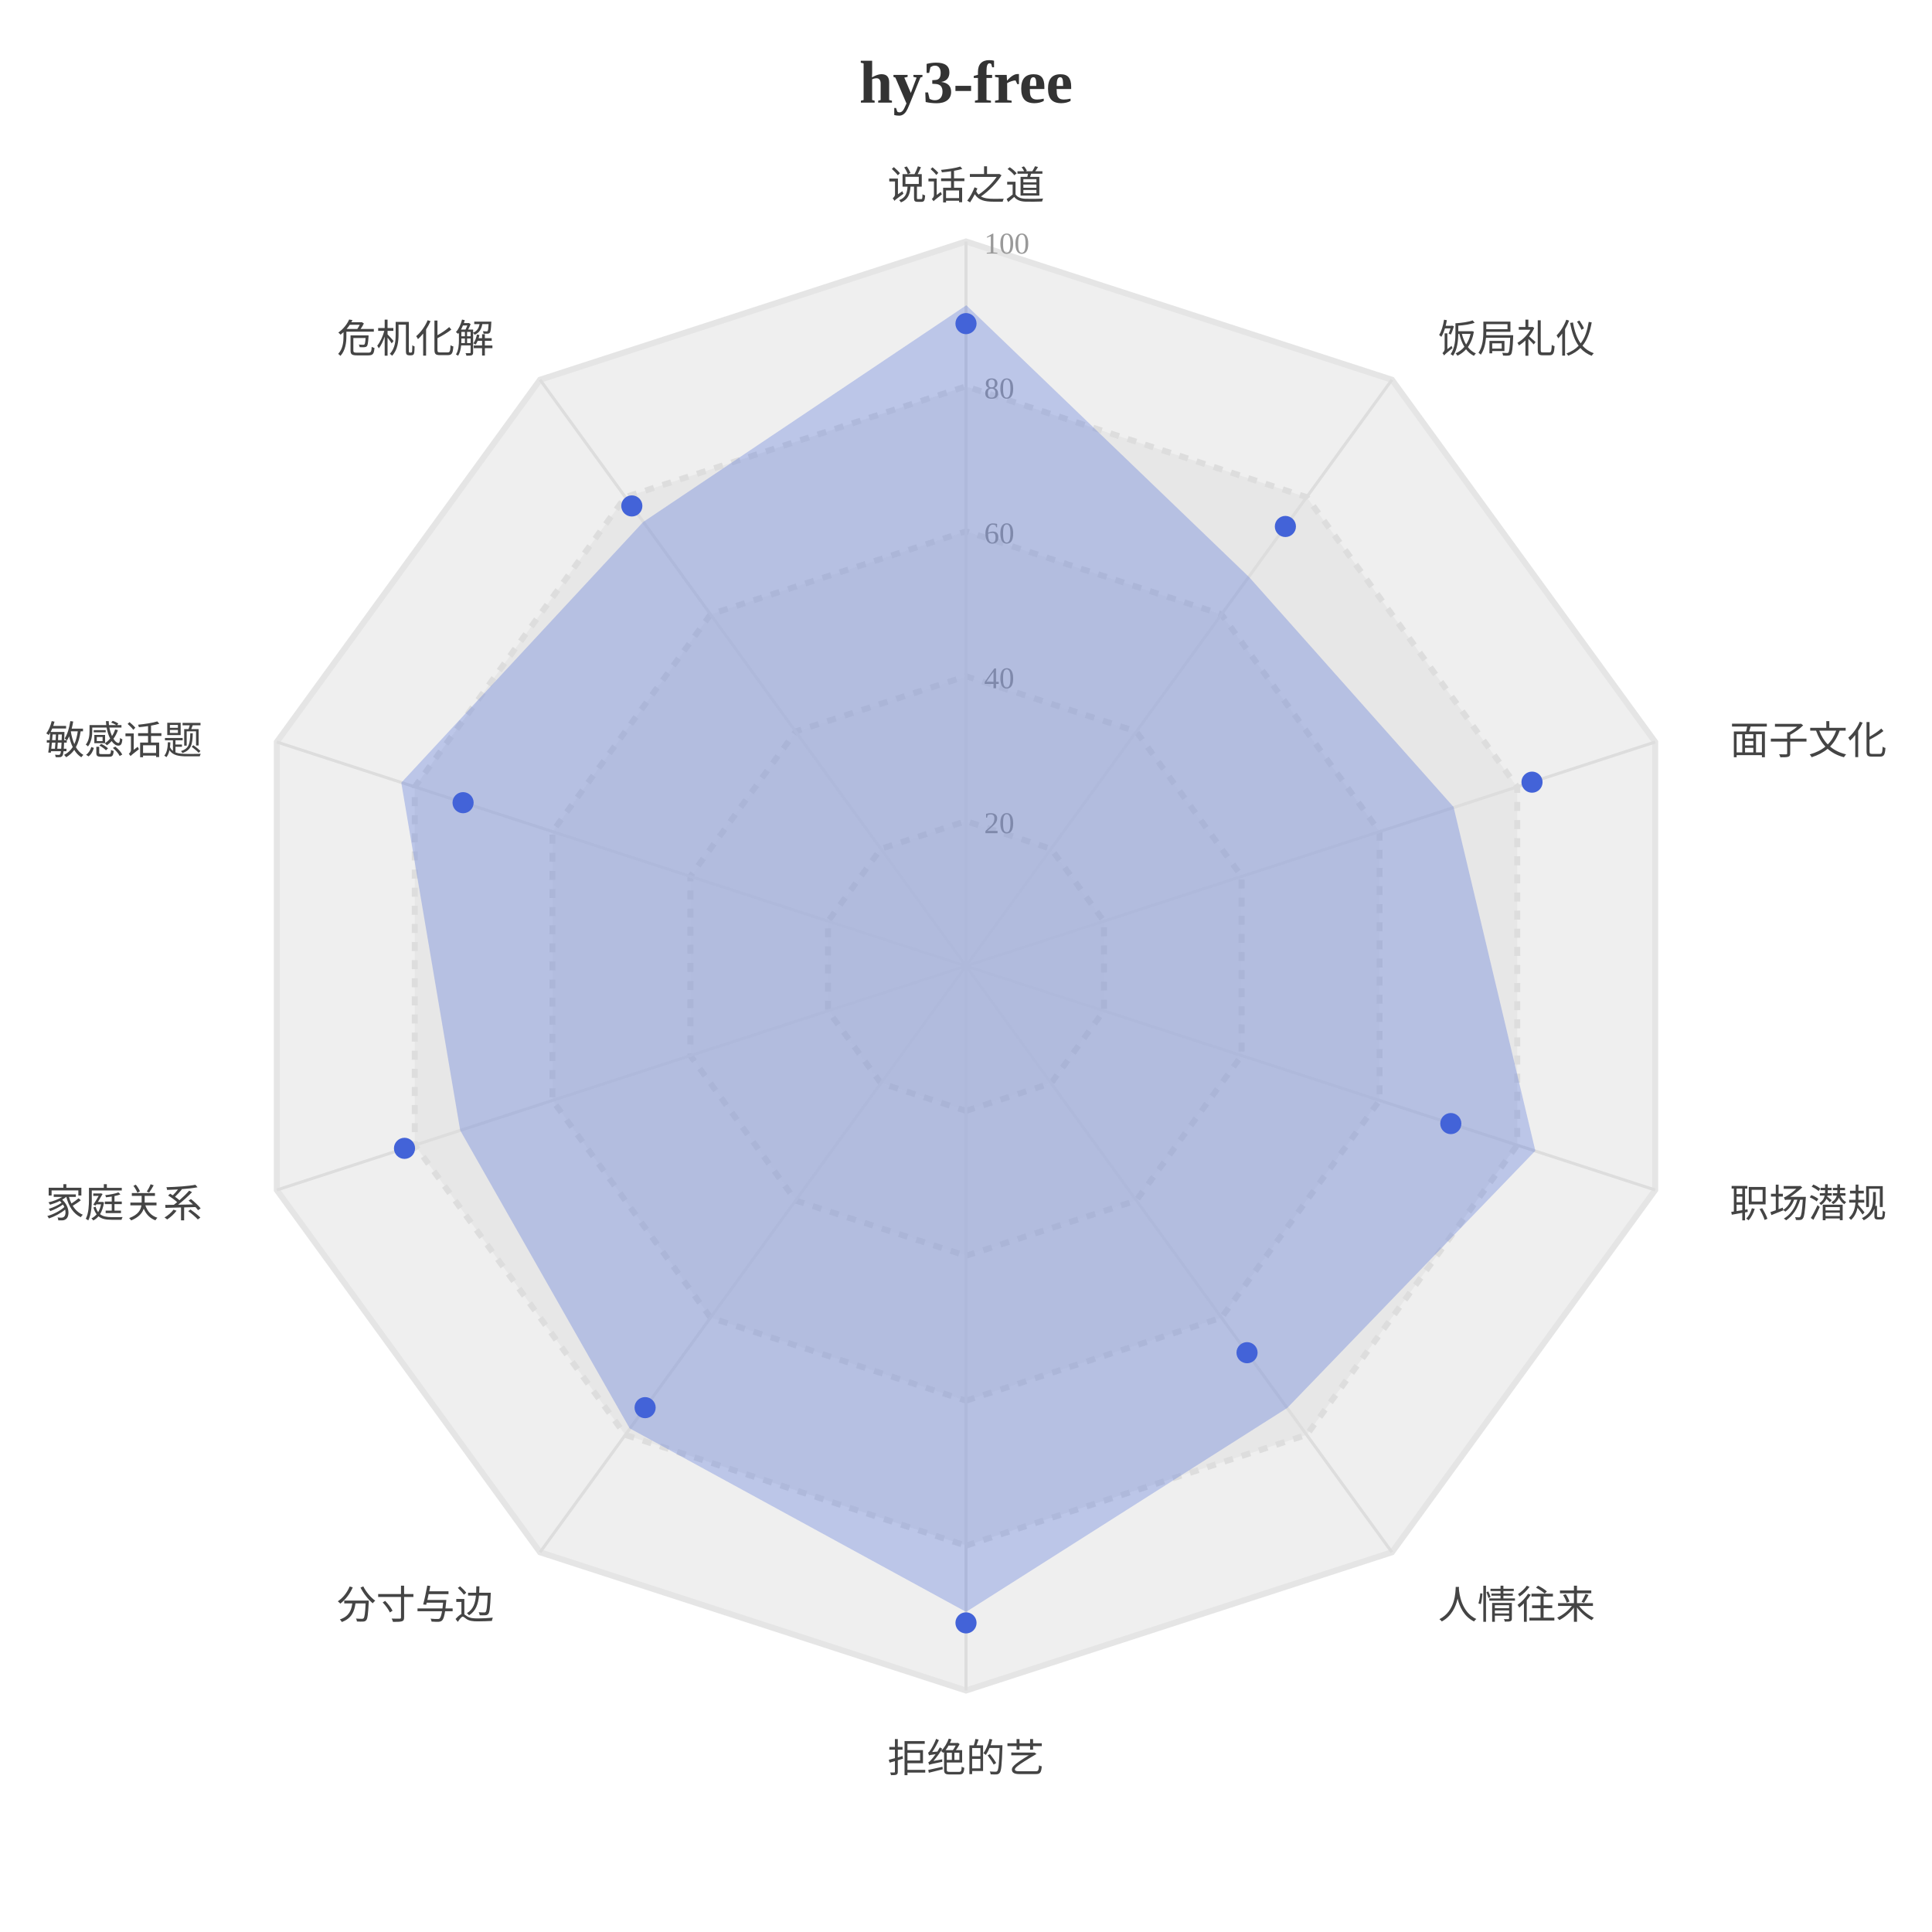
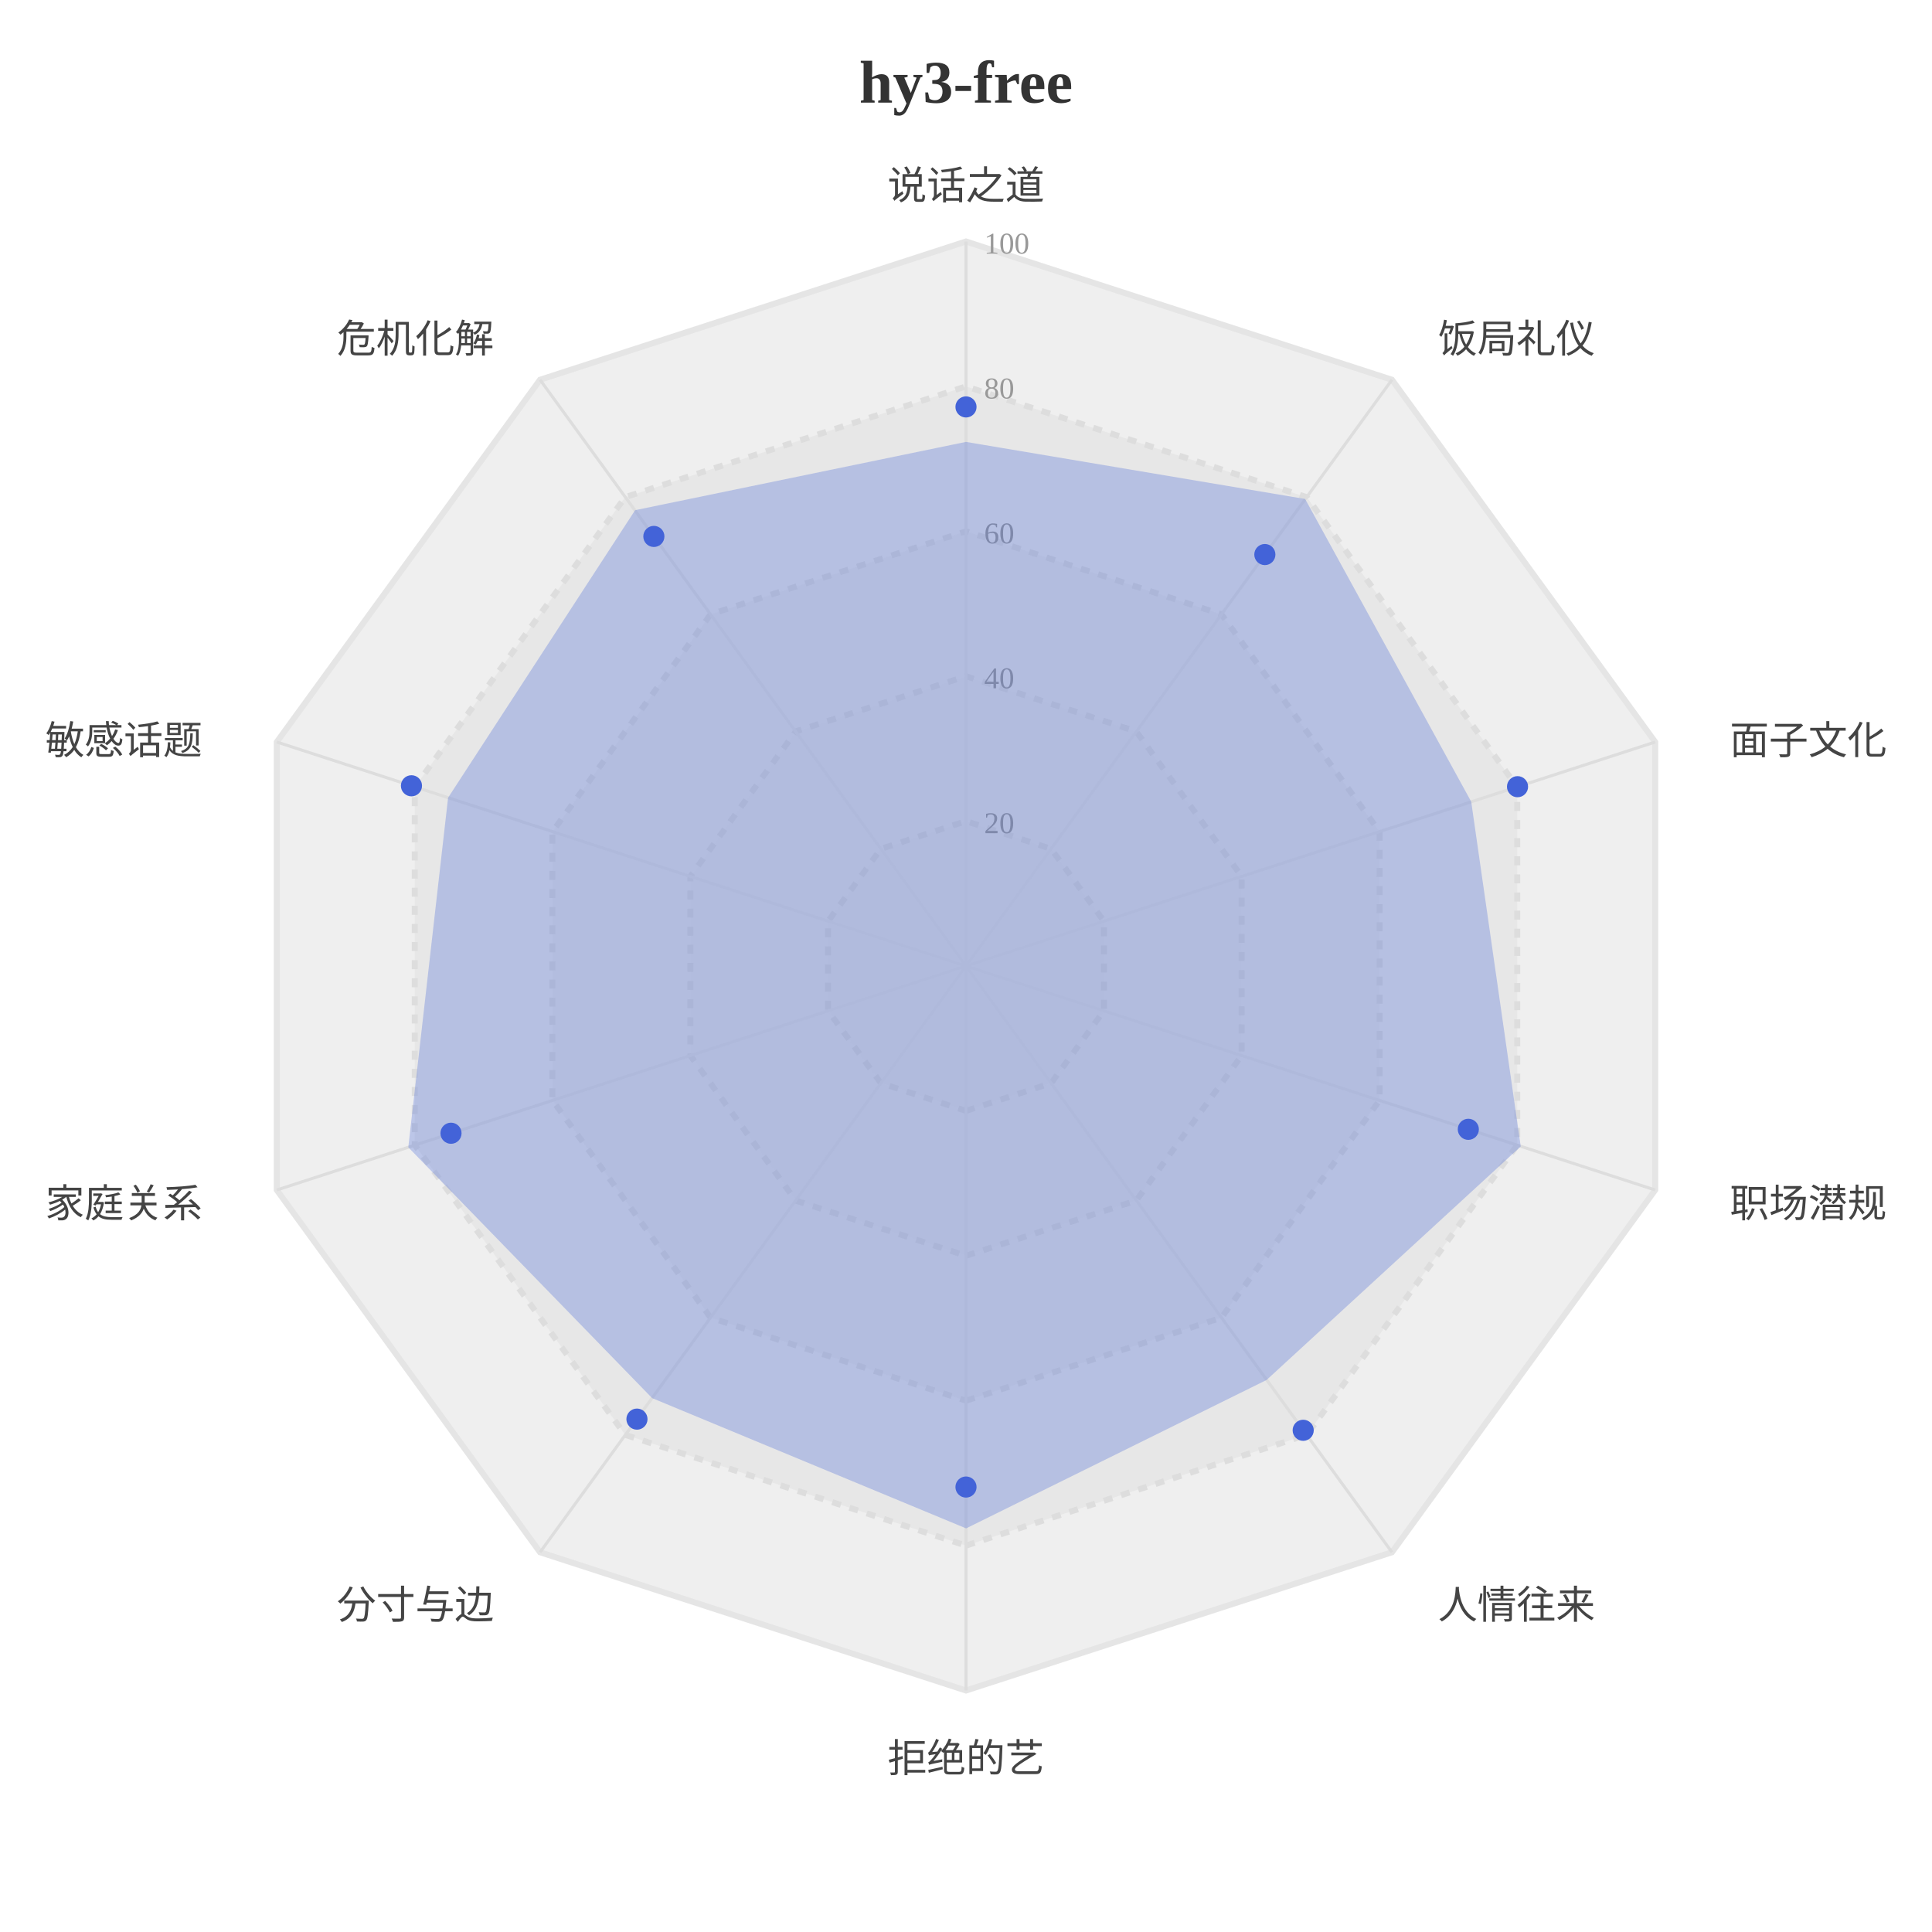
<svg xmlns="http://www.w3.org/2000/svg" width="640" height="640" viewBox="0 0 640 640">
  <text x="320.0" y="34" text-anchor="middle" font-size="20" font-weight="bold" fill="#333">hy3-free</text>
  <polygon points="320.0,560.0 461.1,514.2 548.3,394.2 548.3,245.8 461.1,125.8 320.0,80.0 178.9,125.8 91.7,245.8 91.7,394.2 178.9,514.2" fill="#e0e0e0" opacity="0.5" stroke="#cccccc" stroke-width="2" />
  <text x="326.0" y="84.0" font-size="10" fill="#999">100</text>
  <polygon points="320.0,512.0 432.9,475.3 502.6,379.3 502.6,260.7 432.9,164.7 320.0,128.0 207.1,164.7 137.4,260.7 137.4,379.3 207.1,475.3" fill="#e0e0e0" opacity="0.5" stroke="#cccccc" stroke-width="2" stroke-dasharray="3,3" />
  <text x="326.0" y="132.0" font-size="10" fill="#999">80</text>
  <polygon points="320.0,464.0 404.6,436.5 457.0,364.5 457.0,275.5 404.6,203.5 320.0,176.0 235.4,203.5 183.0,275.5 183.0,364.5 235.4,436.5" fill="#e0e0e0" opacity="0.5" stroke="#cccccc" stroke-width="2" stroke-dasharray="3,3" />
  <text x="326.0" y="180.0" font-size="10" fill="#999">60</text>
  <polygon points="320.0,416.0 376.4,397.7 411.3,349.7 411.3,290.3 376.4,242.3 320.0,224.0 263.6,242.3 228.7,290.3 228.7,349.7 263.6,397.7" fill="#e0e0e0" opacity="0.5" stroke="#cccccc" stroke-width="2" stroke-dasharray="3,3" />
  <text x="326.0" y="228.0" font-size="10" fill="#999">40</text>
  <polygon points="320.0,368.0 348.2,358.8 365.7,334.8 365.7,305.2 348.2,281.2 320.0,272.0 291.8,281.2 274.3,305.2 274.3,334.8 291.8,358.8" fill="#e0e0e0" opacity="0.5" stroke="#cccccc" stroke-width="2" stroke-dasharray="3,3" />
  <text x="326.0" y="276.0" font-size="10" fill="#999">20</text>
  <line x1="320.0" y1="320.0" x2="320.0" y2="80.0" stroke="#ddd" stroke-width="1" />
  <text x="320.0" y="54.0" text-anchor="middle" font-size="13" fill="#444" dy="12">说话之道</text>
  <line x1="320.0" y1="320.0" x2="461.1" y2="125.8" stroke="#ddd" stroke-width="1" />
  <text x="476.4" y="104.8" text-anchor="start" font-size="13" fill="#444" dy="12">饭局礼仪</text>
  <line x1="320.0" y1="320.0" x2="548.3" y2="245.8" stroke="#ddd" stroke-width="1" />
  <text x="573.0" y="237.8" text-anchor="start" font-size="13" fill="#444" dy="12">面子文化</text>
  <line x1="320.0" y1="320.0" x2="548.3" y2="394.2" stroke="#ddd" stroke-width="1" />
  <text x="573.0" y="402.2" text-anchor="start" font-size="13" fill="#444" dy="1">职场潜规</text>
  <line x1="320.0" y1="320.0" x2="461.1" y2="514.2" stroke="#ddd" stroke-width="1" />
  <text x="476.4" y="535.2" text-anchor="start" font-size="13" fill="#444" dy="1">人情往来</text>
  <line x1="320.0" y1="320.0" x2="320.0" y2="560.0" stroke="#ddd" stroke-width="1" />
  <text x="320.0" y="586.0" text-anchor="middle" font-size="13" fill="#444" dy="1">拒绝的艺</text>
  <line x1="320.0" y1="320.0" x2="178.9" y2="514.2" stroke="#ddd" stroke-width="1" />
  <text x="163.6" y="535.2" text-anchor="end" font-size="13" fill="#444" dy="1">分寸与边</text>
  <line x1="320.0" y1="320.0" x2="91.7" y2="394.2" stroke="#ddd" stroke-width="1" />
  <text x="67.0" y="402.2" text-anchor="end" font-size="13" fill="#444" dy="1">家庭关系</text>
  <line x1="320.0" y1="320.0" x2="91.7" y2="245.8" stroke="#ddd" stroke-width="1" />
  <text x="67.0" y="237.8" text-anchor="end" font-size="13" fill="#444" dy="12">敏感话题</text>
  <line x1="320.0" y1="320.0" x2="178.9" y2="125.8" stroke="#ddd" stroke-width="1" />
  <text x="163.6" y="104.8" text-anchor="end" font-size="13" fill="#444" dy="12">危机化解</text>
-   <polygon points="320.0,532.8 425.8,465.6 507.5,380.9 480.6,267.8 413.1,191.9 320.0,102.4 213.7,173.7 134.0,259.6 153.4,374.1 209.3,472.4" fill="#4363d8" opacity="0.3" stroke="#4363d8" stroke-width="2" />
-   <circle cx="320.0" cy="107.2" r="3.5" fill="#4363d8" />
-   <circle cx="425.8" cy="174.4" r="3.5" fill="#4363d8" />
-   <circle cx="507.5" cy="259.1" r="3.5" fill="#4363d8" />
-   <circle cx="480.6" cy="372.2" r="3.5" fill="#4363d8" />
-   <circle cx="413.1" cy="448.1" r="3.5" fill="#4363d8" />
-   <circle cx="320.0" cy="537.6" r="3.5" fill="#4363d8" />
-   <circle cx="213.7" cy="466.3" r="3.5" fill="#4363d8" />
-   <circle cx="134.0" cy="380.4" r="3.5" fill="#4363d8" />
-   <circle cx="153.4" cy="265.9" r="3.5" fill="#4363d8" />
-   <circle cx="209.3" cy="167.6" r="3.5" fill="#4363d8" />
+   <polygon points="320.0,505.2 419.0,456.3 502.7,379.4 486.4,265.9 431.7,166.2 320.0,147.4 211.0,169.9 149.4,264.6 136.3,379.7 216.6,462.3" fill="#4363d8" opacity="0.3" stroke="#4363d8" stroke-width="2" />
+   <circle cx="320.0" cy="134.8" r="3.5" fill="#4363d8" />
+   <circle cx="419.0" cy="183.7" r="3.5" fill="#4363d8" />
+   <circle cx="502.7" cy="260.6" r="3.5" fill="#4363d8" />
+   <circle cx="486.4" cy="374.1" r="3.5" fill="#4363d8" />
+   <circle cx="431.7" cy="473.8" r="3.5" fill="#4363d8" />
+   <circle cx="320.0" cy="492.6" r="3.5" fill="#4363d8" />
+   <circle cx="211.0" cy="470.1" r="3.5" fill="#4363d8" />
+   <circle cx="149.4" cy="375.4" r="3.5" fill="#4363d8" />
+   <circle cx="136.3" cy="260.3" r="3.5" fill="#4363d8" />
+   <circle cx="216.6" cy="177.7" r="3.5" fill="#4363d8" />
</svg>
